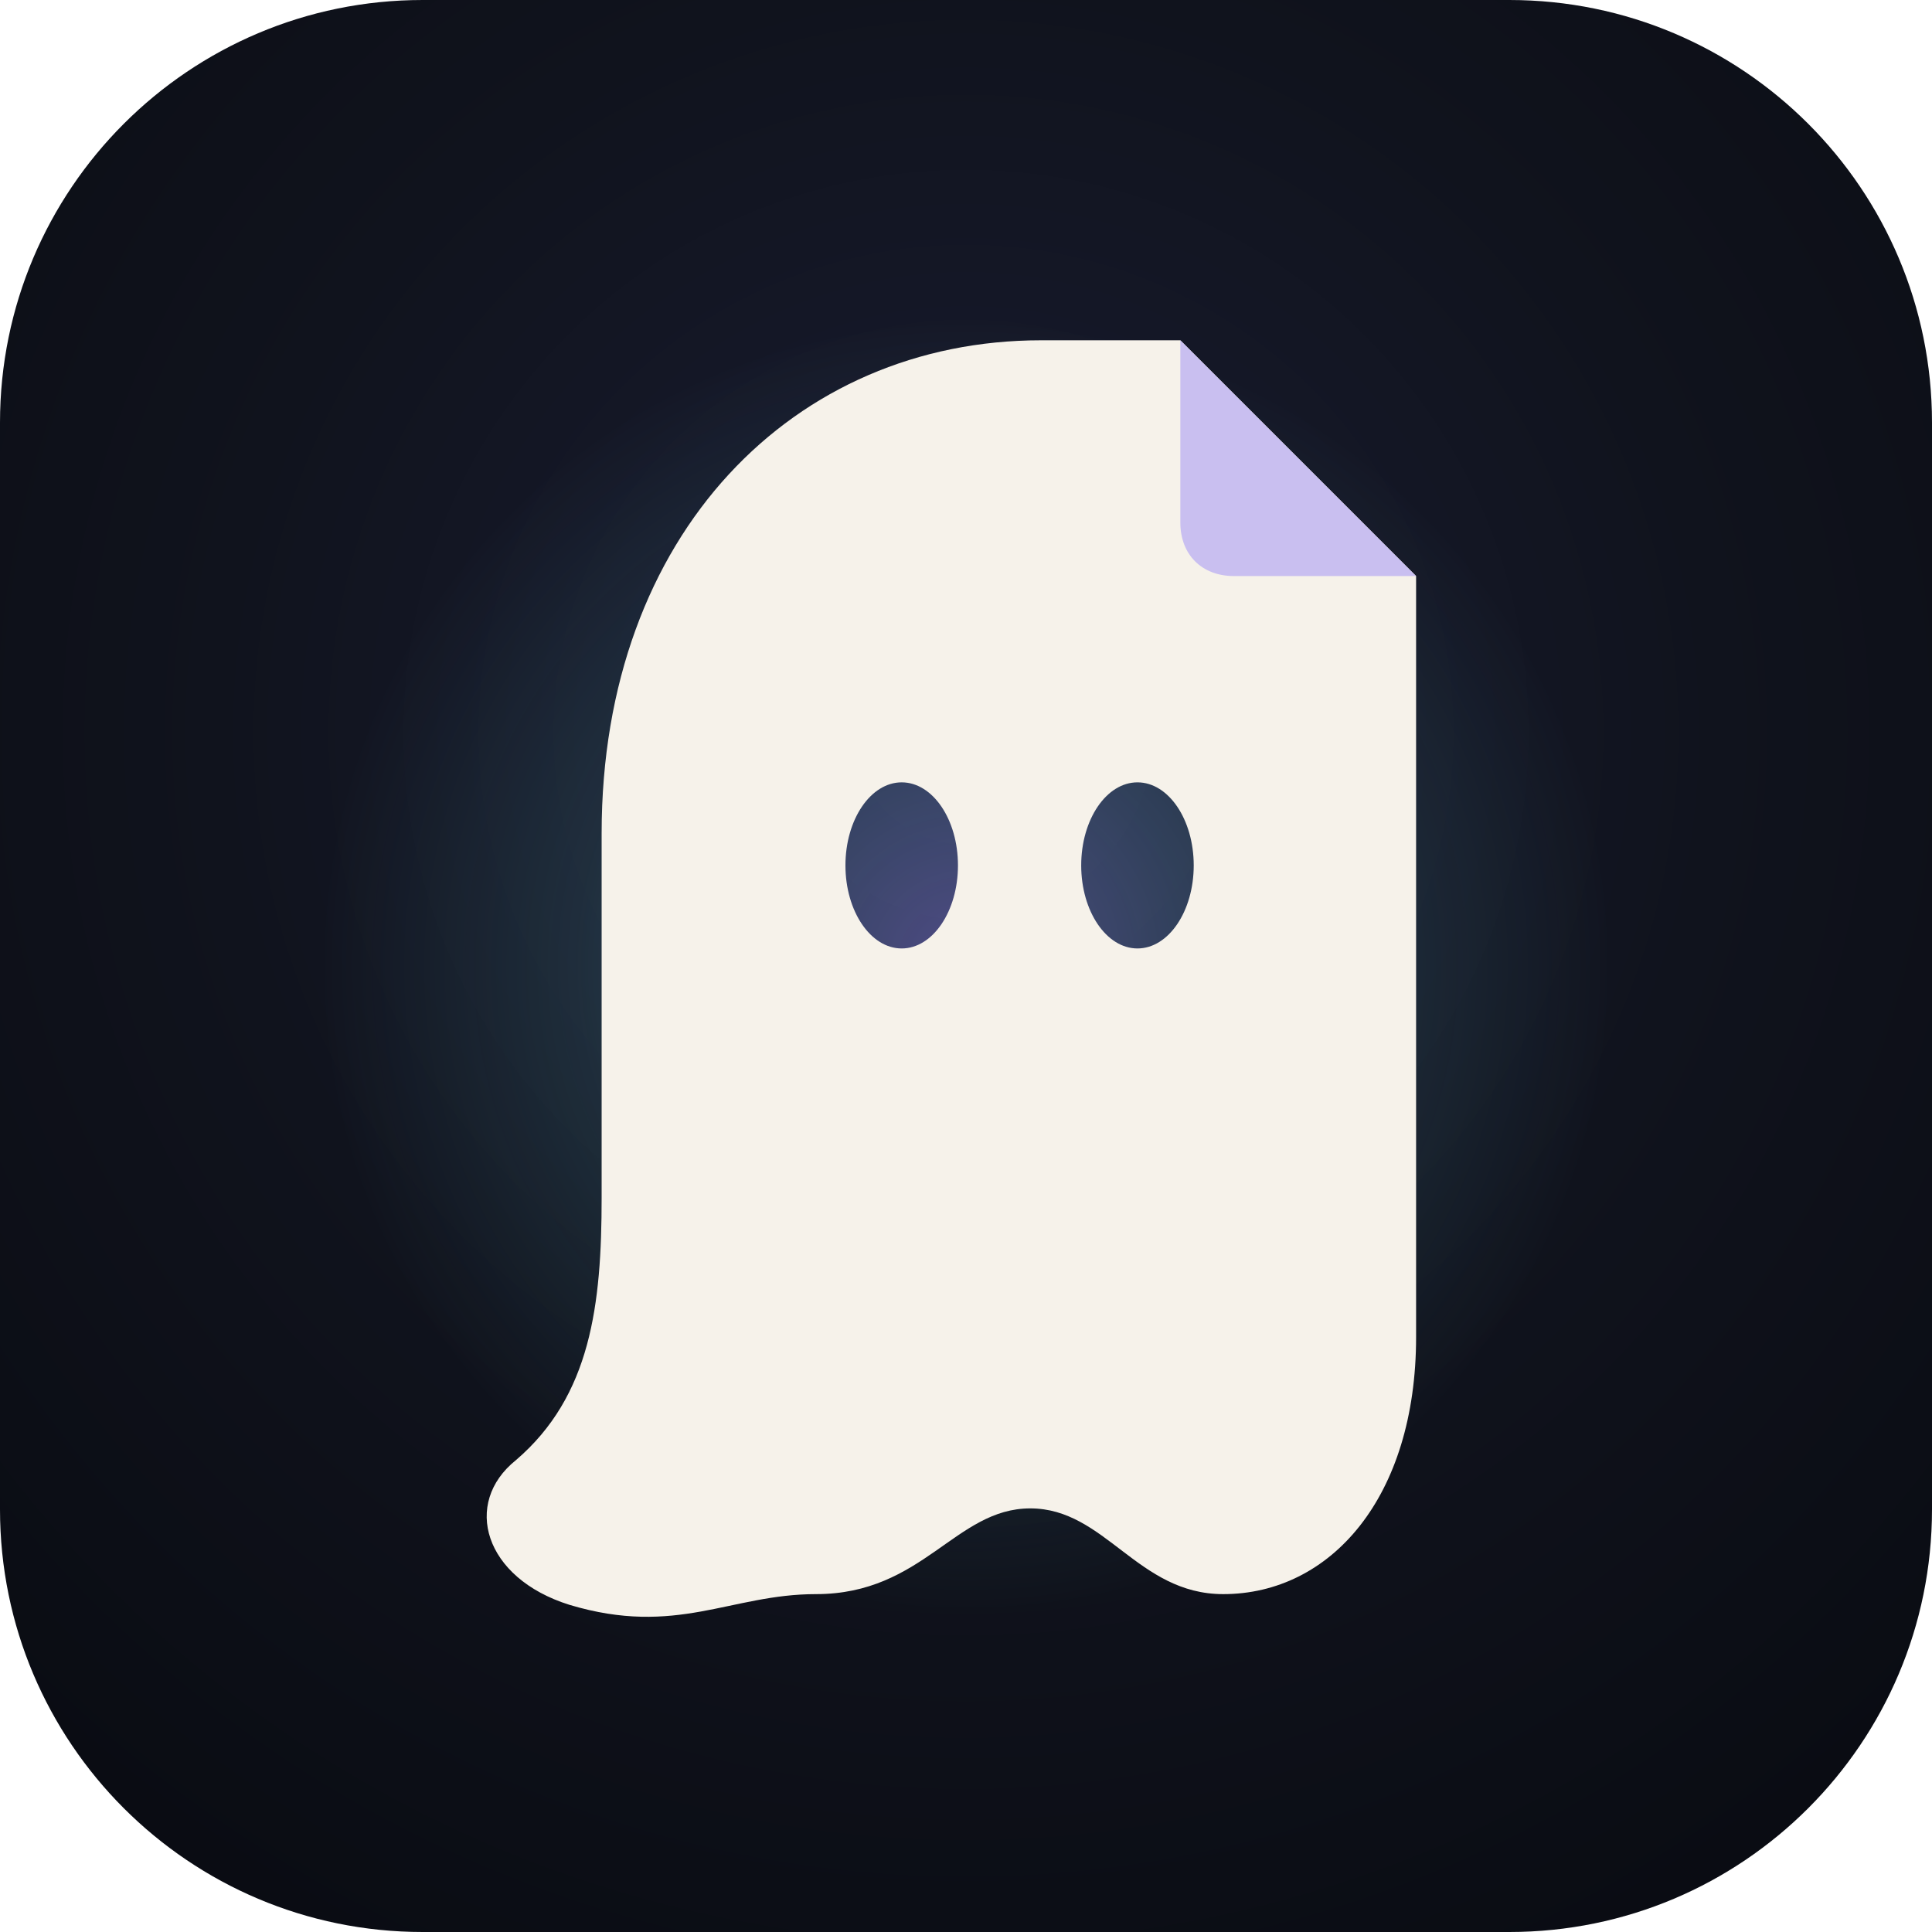
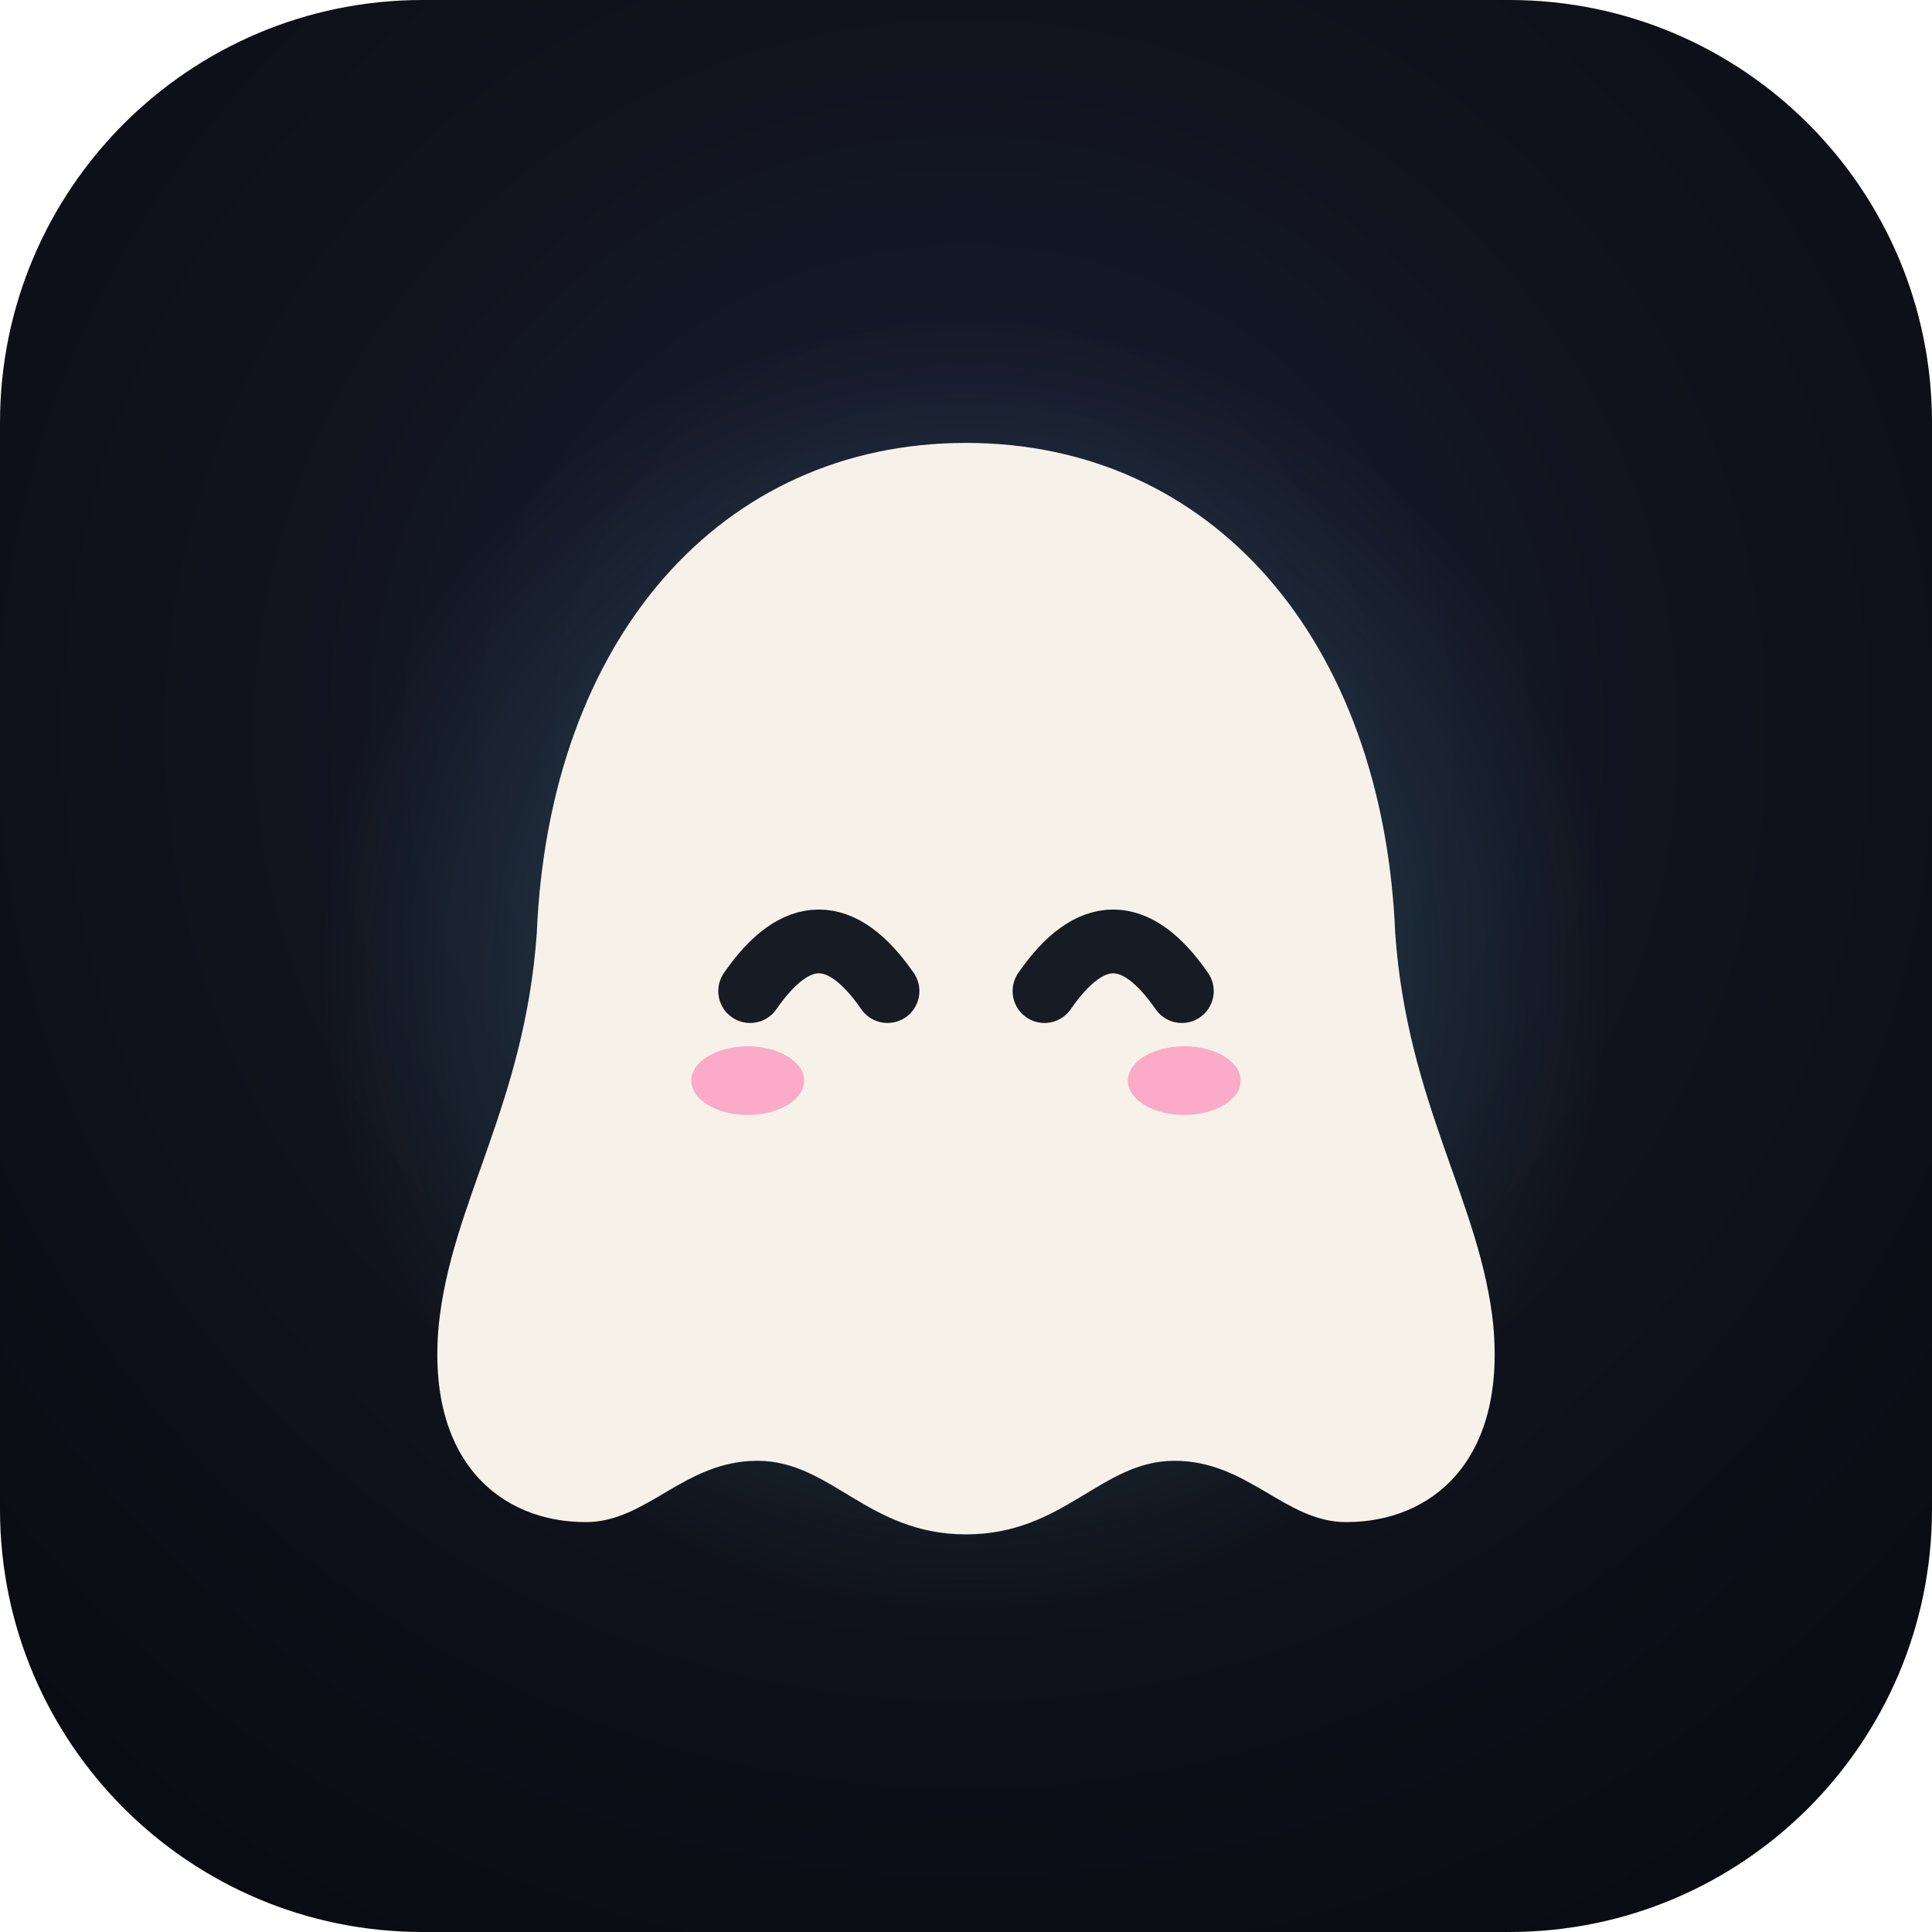
<svg xmlns="http://www.w3.org/2000/svg" viewBox="0 0 512 512">
  <defs>
    <radialGradient id="glow" cx="50%" cy="38%" r="70%">
      <stop offset="0" stop-color="#1a1d33" />
      <stop offset="0.55" stop-color="#10131d" />
      <stop offset="1" stop-color="#0a0c13" />
    </radialGradient>
    <radialGradient id="halo" cx="50%" cy="50%" r="50%">
      <stop offset="0" stop-color="#9d8cff" stop-opacity="0.42" />
      <stop offset="0.6" stop-color="#6fd3dc" stop-opacity="0.12" />
      <stop offset="1" stop-color="#6fd3dc" stop-opacity="0" />
    </radialGradient>
  </defs>
  <rect width="512" height="512" rx="112" fill="url(#glow)" />
  <circle cx="256" cy="256" r="170" fill="url(#halo)" />
-   <g transform="translate(256 262) scale(1.42) translate(-126 -149)">
-     <path fill="#f6f2ea" fill-rule="evenodd" d="M58 120C58 64 94 28 140 28L166 28L210 72L210 214C210 244 194 262 174 262C158 262 152 246 138 246C124 246 118 262 98 262C82 262 72 270 52 264C36 259 32 245 42 237C56 225 58 208 58 188ZM103.5 126a10.5 15.5 0 1 0 21.0 0a10.5 15.5 0 1 0 -21.0 0ZM147.5 126a10.5 15.5 0 1 0 21.0 0a10.5 15.5 0 1 0 -21.0 0Z" />
-     <path fill="#c9bff0" d="M166 28L166 62C166 68 170 72 176 72L210 72Z" />
+   <g transform="translate(256 262) scale(3.25) translate(-50 -48.5)">
+     <path fill="#f6f2ea" d="M50 4C70 4 84 20 85 44C86 58 92 66 93 76C94 87 88 92 81 92C76 92 73 87 67 87C61 87 58 93 50 93C42 93 39 87 33 87C27 87 24 92 19 92C12 92 6 87 7 76C8 66 14 58 15 44C16 20 30 4 50 4Z" />
+     <path d="M32.40 48.70Q38.0 40.60 43.60 48.70" fill="none" stroke="#161b24" stroke-width="5.2" stroke-linecap="round" />
+     <path d="M56.40 48.70Q62.0 40.60 67.60 48.70" fill="none" stroke="#161b24" stroke-width="5.2" stroke-linecap="round" />
+     <ellipse cx="32.20" cy="56.00" rx="4.6" ry="2.8" fill="#ff7ab0" fill-opacity="0.6" />
+     <ellipse cx="67.80" cy="56.00" rx="4.6" ry="2.8" fill="#ff7ab0" fill-opacity="0.6" />
  </g>
</svg>
